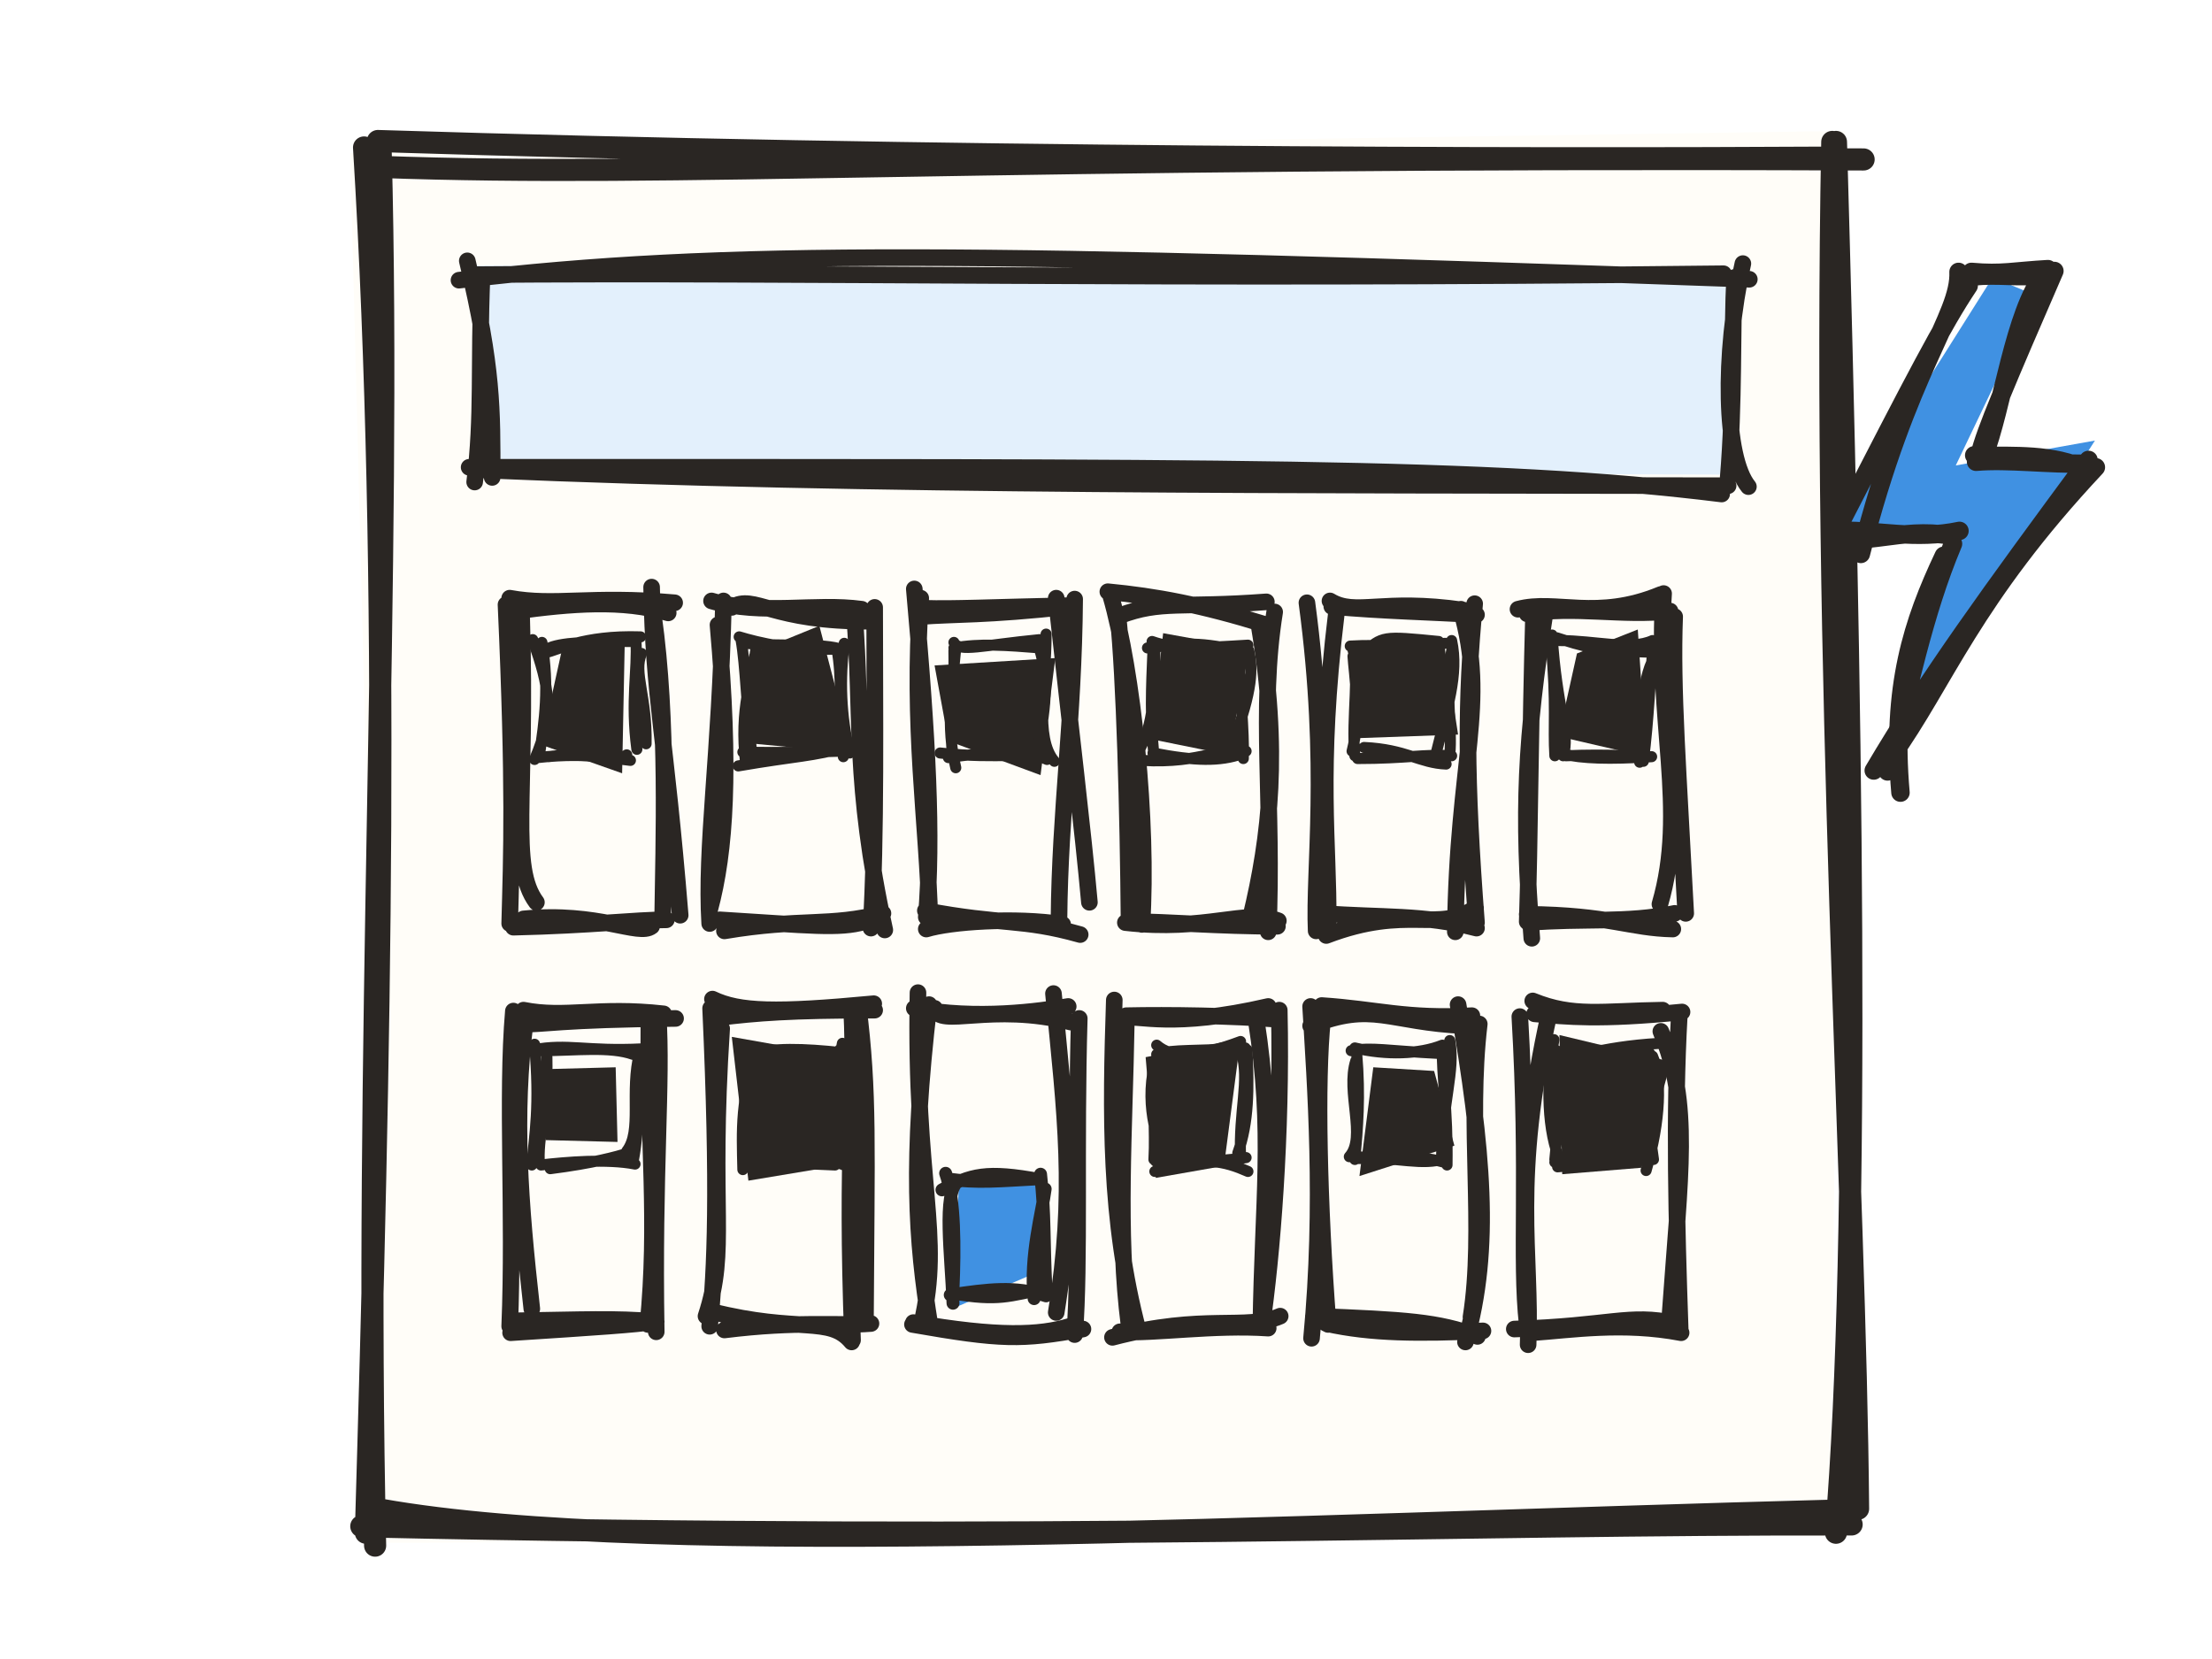
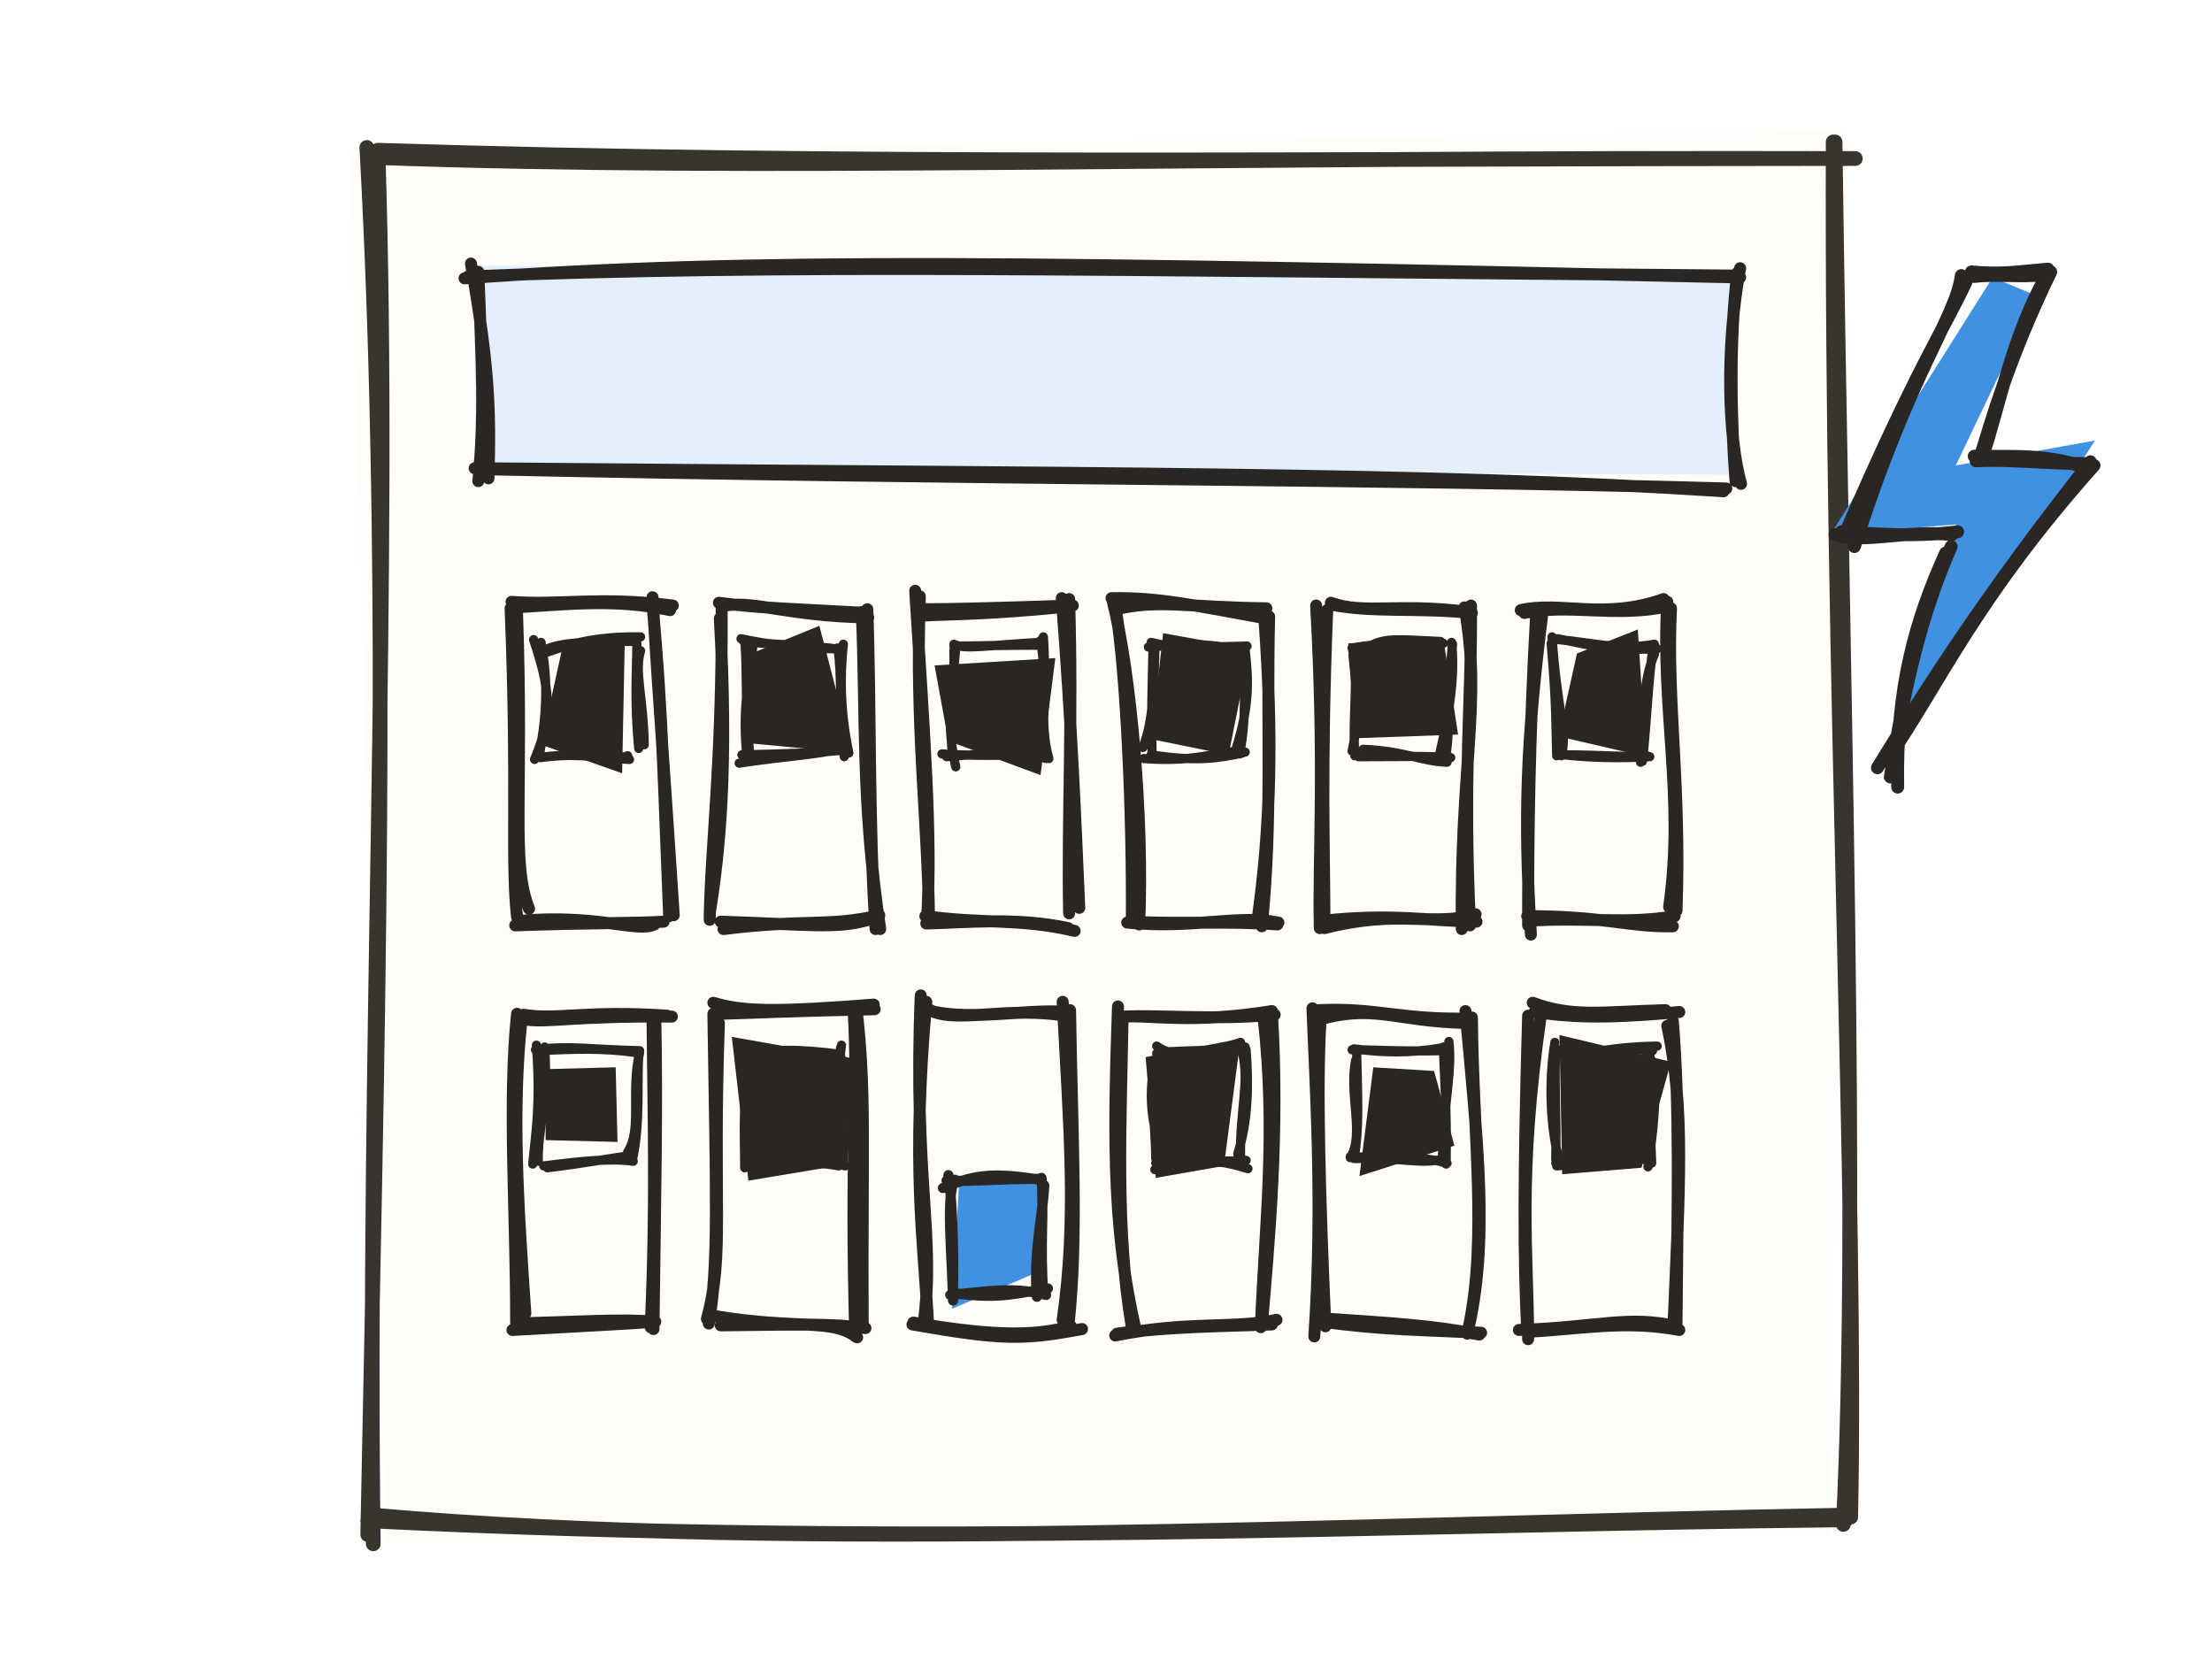
<svg xmlns="http://www.w3.org/2000/svg" viewBox="0 0 240 180" fill="none" stroke-linecap="round" stroke-linejoin="round">
  <path d="M38 16.6 L200.2 14.2 L198.6 166.6 L41.9 167.4" stroke="none" fill="#fffdf8" />
-   <path d="M41 18.1 C73.9 19.3, 104.8 16.9, 202.2 17.3 M41 15.3 C101.1 17.2, 165 17.3, 199.6 17.1 M198.8 15.4 C197.7 73.5, 201.3 128, 201.6 163.7 M199.2 15.4 C200.9 75.1, 201.9 133.8, 199.2 166.3 M199.1 163.9 C138.4 165.5, 71.7 169.2, 41.3 163.8 M200.9 165.4 C157.4 165.3, 116 167.3, 39.2 165.6 M40.7 167.7 C39.5 114.6, 42.5 61.7, 41.3 16.3 M39.7 166.3 C41.2 115, 42.4 63.3, 39.5 16" stroke="#2a2623" stroke-width="2.4" />
+   <path d="M41 17.1 C83.4 18.6, 125.9 17, 201.3 17.2 M41 16.3 C91.6 17.9, 143.9 17.2, 200.5 17.2 M198.9 15.4 C198.7 74, 201.5 129.9, 200.8 164.6 M199.1 15.4 C199.9 74.6, 201.7 131.9, 200 165.4 M199.7 164.4 C145.1 165.4, 87.2 168.5, 40.6 164.4 M200.3 164.9 C150.8 165.4, 100.5 168, 39.9 165 M40.5 167.5 C39.8 114.7, 42.5 62, 41 16.3 M39.9 166.5 C40.9 114.9, 42.4 63, 39.8 16" stroke="#3a342e" stroke-width="1.6" />
  <path d="M51.4 28.8 L187.7 30 L188.1 51.5 L51.6 51" stroke="none" fill="#e3f0fc" />
-   <path d="M49.8 30.4 C78.6 27, 105.7 27.3, 189.8 30.3 M51.4 29.8 C88 29.5, 125.1 30.4, 187 29.7 M189.1 28.6 C186.9 38.6, 187.1 49.6, 189.7 52.8 M188.2 30.1 C187.9 35.9, 188.2 43.5, 187.5 51.9 M186.8 53.6 C161.9 50.5, 132.3 50.7, 50.9 50.7 M187.5 52.7 C141.9 52.6, 94.4 52.8, 52.6 51 M53.4 51.8 C53.4 44.4, 53.5 40, 50.7 28.3 M51.5 52.3 C52.4 45, 51.9 40.1, 52.3 29.8 M55.3 64.9 C60.2 65.8, 64 64.6, 73.2 65.4 M56 66.3 C61.9 65.5, 67.6 65, 72.5 66.5 M70.7 63.7 C70.9 75.8, 72.2 79.6, 73.8 99.3 M70.9 66.8 C72.5 78.1, 72 91.6, 71.9 99.4 M70.7 100.5 C69.3 101.6, 64.9 98.9, 56.8 99.7 M72.3 99.8 C68.9 99.8, 64.3 100.4, 55.7 100.6 M58.2 97.9 C55.3 94, 57.2 86.7, 56.6 67 M55.3 100.2 C55.5 92.7, 55.8 85.6, 54.9 65.6" stroke="#2a2623" stroke-width="1.8" />
+   <path d="M50.4 30.2 C81.9 27.9, 112.5 28.4, 188.8 30.1 M50.8 30 C84.7 28.6, 118.3 29.3, 188 29.9 M188.8 29.1 C187.2 37.7, 187.5 47.5, 188.9 52.5 M188.5 29.6 C187.6 36.8, 187.8 45.6, 188.3 52.2 M187 53.3 C154.9 51.2, 119 51.4, 51.5 50.8 M187.3 53 C148.9 51.9, 107.7 52.1, 52 50.9 M53 51.9 C53.2 44.5, 53.1 40, 51.1 28.6 M51.9 52.2 C52.6 44.9, 52.3 40.1, 51.9 29.5 M55.5 65.3 C60.7 65.7, 65 64.7, 73 65.7 M55.8 65.9 C61.4 65.6, 66.6 64.9, 72.7 66.2 M70.8 64.8 C71.5 76.6, 72.1 83.8, 73.1 99.3 M70.8 65.7 C71.9 77.3, 72.1 87.4, 72.6 99.4 M71 100.3 C69.2 101.2, 64.8 99.2, 56.6 99.9 M72 100 C69 100.2, 64.4 100.1, 55.9 100.4 M57.4 98.6 C55.4 93.6, 56.8 86.4, 56.1 66.6 M56.1 99.5 C55.4 93.1, 56.2 85.9, 55.4 66" stroke="#2a2623" stroke-width="1.3" />
  <path d="M61.1 69.9 L67.8 68.9 L67.5 83.9 L58.7 80.8" stroke="none" fill="#2a2623" />
-   <path d="M59.2 70.8 C60.4 70.6, 63.2 68.9, 69.5 69.1 M59.4 70.4 C60.7 69.7, 63.9 69.6, 69 69.6 M69.6 70.9 C68.7 73, 70.2 75.5, 70.1 80.7 M69 69.5 C69.2 72.7, 68.4 76, 69.1 81.3 M68 81.9 C66.9 82.7, 64.6 81.5, 58.3 82.2 M68.4 82.5 C66.1 82.2, 62.1 81.7, 59.5 82.1 M58 82.4 C60.2 77.3, 59.6 74.6, 57.8 69.4 M58.5 82.1 C59.1 78.1, 59.6 74.6, 58.8 69.7" stroke="#2a2623" stroke-width="1.2" />
-   <path d="M79.4 65.9 C81.9 64.4, 83.6 67.5, 94.6 67.4 M77.2 65.2 C82.7 66.8, 88.4 65.4, 93.5 66.1 M92.7 66.6 C93.6 77.7, 92.5 84.8, 96 100.9 M94.9 65.9 C94.9 77, 95.1 90.9, 94.5 100.7 M95.8 99.1 C90 100.6, 86.9 99.6, 78.6 101 M93.8 100 C91.1 100.8, 87.8 100.4, 78.1 99.8 M77 98.7 C78.7 92.4, 79.3 83.6, 77.9 67.8 M77 100.2 C76.5 91.9, 78.1 82.3, 78.5 65.2" stroke="#2a2623" stroke-width="1.8" />
+   <path d="M59.2 70.8 C60.4 70.5, 63.3 69, 69.5 69.1 M59.4 70.4 C60.7 69.8, 63.8 69.5, 69 69.6 M69.5 70.6 C68.8 72.9, 69.8 75.6, 69.9 80.8 M69.1 69.8 C69.1 72.8, 68.8 75.9, 69.3 81.2 M68.1 82 C66.7 82.6, 64 81.5, 58.6 82.2 M68.3 82.4 C66.3 82.3, 62.7 81.7, 59.2 82.1 M58 82.4 C60.1 77.4, 59.6 74.6, 57.9 69.4 M58.5 82.1 C59.2 78, 59.6 74.6, 58.7 69.7" stroke="#2a2623" stroke-width="1" />
+   <path d="M78.6 65.7 C82.2 65.2, 85.2 66.8, 94.2 67 M78 65.4 C82.4 66, 86.8 66.1, 93.9 66.5 M93.5 66.4 C94 77.5, 93.4 86.9, 95.5 100.8 M94.1 66.1 C94.5 77.2, 94.2 88.8, 95 100.8 M95.4 99.3 C90.2 100.6, 87.1 99.7, 78.5 100.8 M94.2 99.8 C90.9 100.8, 87.6 100.3, 78.2 100 M77 99.1 C78.1 92.3, 79 83.2, 78.1 67.1 M77 99.8 C77.1 92, 78.4 82.7, 78.3 65.9" stroke="#2a2623" stroke-width="1.3" />
  <path d="M81.3 71 L88.9 67.9 L92.5 81.7 L80.8 80.6" stroke="none" fill="#2a2623" />
-   <path d="M80.2 69.1 C82.2 69.7, 86.1 70.7, 91.2 70.4 M80.9 69.8 C85.1 70.2, 89.1 69.7, 91.5 70.5 M91.6 69.8 C91.1 73.6, 91.2 77.7, 92.2 81.7 M90.8 70.4 C91.4 73.6, 91 76, 91.5 82.1 M92 81 C88.1 82.1, 86.5 82, 80.1 83.1 M91.3 81.5 C88.2 81.6, 85 81.7, 80.6 81.6 M80.9 82.8 C80.2 76.8, 81.6 73.7, 82.1 69.9 M81.6 82.1 C81 76.8, 80.9 72.2, 80.4 69.4" stroke="#2a2623" stroke-width="1.2" />
-   <path d="M99.8 66.9 C103.6 66.6, 106.9 66.8, 116 65.8 M100.3 66 C103.4 66.1, 107.3 65.9, 116.4 65.7 M114.6 64.9 C116.2 79.5, 117.5 90.1, 118.2 97.9 M116.6 65 C116.5 78.1, 115 88, 114.9 99.7 M117.2 101.4 C110.8 99.6, 108.8 100.4, 100.4 98.8 M115.3 100.3 C110.1 99.5, 103.1 100, 100.5 100.8 M100.5 99.5 C101.2 90.7, 100.7 80.5, 99.2 63.9 M100.9 100.1 C100.6 88.8, 98.9 79, 99.9 64.9" stroke="#2a2623" stroke-width="1.8" />
+   <path d="M80.4 69.3 C83.1 69.9, 87 70.4, 91.3 70.4 M80.7 69.6 C84.2 70, 88.2 70, 91.4 70.5 M91.5 69.9 C91.1 73.6, 91.2 77.5, 92.1 81.7 M90.9 70.3 C91.4 73.6, 91 76.2, 91.6 82.1 M91.9 81.1 C88.1 82, 86.2 81.9, 80.2 82.8 M91.4 81.4 C88.2 81.7, 85.3 81.8, 80.5 81.9 M81.1 82.6 C80.4 76.8, 81.4 73.4, 81.7 69.8 M81.4 82.3 C80.8 76.8, 81.1 72.5, 80.8 69.5" stroke="#2a2623" stroke-width="1" />
+   <path d="M99.8 66.8 C103.6 66.6, 106.9 66.7, 116 65.8 M100.3 66.1 C103.4 66.1, 107.3 66, 116.4 65.7 M115.2 64.9 C116.3 79.1, 116.7 89.4, 117.1 98.5 M116 65 C116.4 78.5, 115.8 88.7, 116 99.1 M116.6 101 C110.6 99.6, 107 100.3, 100.4 99.4 M115.9 100.7 C110.3 99.5, 104.9 100.1, 100.5 100.2 M100.6 99.6 C101.1 90.3, 100.3 80.2, 99.3 64.1 M100.8 100 C100.7 89.2, 99.3 79.3, 99.8 64.7" stroke="#2a2623" stroke-width="1.3" />
  <path d="M101.4 72.2 L114.5 71.4 L112.9 84.1 L102.9 80.4" stroke="none" fill="#2a2623" />
-   <path d="M103.5 69.7 C104 70.8, 106.6 70, 112.8 69.4 M103.5 70.3 C106.3 69.8, 109.2 70, 112.9 70.3 M113.5 68.8 C113.5 74.3, 112.2 80, 114.4 82.6 M112.6 69.8 C113.7 73.1, 113.7 75.9, 112.5 81.6 M113.6 82.4 C111.7 81.5, 108.5 82.4, 102 81.7 M113 81.7 C110.3 82, 107.9 81.4, 102.9 82.2 M103.7 83.3 C102.6 78.7, 103.3 74.8, 103.7 70.3 M103.4 82.1 C102.9 79.1, 103.6 76, 103.5 70.6" stroke="#2a2623" stroke-width="1.2" />
-   <path d="M120.2 64.2 C125.4 64.7, 130.3 65.6, 137.4 67.8 M121.5 66.8 C126 65.1, 128.1 66, 137.4 65.3 M136.6 67.8 C138.9 81.4, 137.8 90.8, 135.7 99.5 M138.3 66.4 C136.6 77, 138.2 87.3, 137.6 101.1 M138.7 99.9 C135.2 98.6, 130.8 101.1, 122.1 100.1 M138.6 100.5 C132.2 100.5, 126.5 100, 122.9 100 M123.9 100.3 C124.6 89.1, 122.9 72.8, 120.5 64.6 M122.5 100.1 C122.4 88, 122 73.5, 121.3 66.8" stroke="#2a2623" stroke-width="1.8" />
+   <path d="M103.5 69.9 C104.6 70.5, 107.3 70, 112.8 69.7 M103.5 70.1 C105.7 70.1, 108.5 70, 112.9 70 M113.2 69.1 C113.6 73.9, 112.7 78.6, 113.8 82.3 M112.9 69.5 C113.6 73.5, 113.2 77.3, 113.1 81.9 M113.5 82.3 C111.4 81.6, 108.4 82.2, 102.2 81.8 M113.1 81.8 C110.6 81.9, 108 81.6, 102.7 82.1 M103.7 83.2 C102.6 78.7, 103.3 74.9, 103.7 70.3 M103.4 82.2 C102.9 79.1, 103.6 75.9, 103.5 70.6" stroke="#2a2623" stroke-width="1" />
+   <path d="M120.6 64.9 C125.6 64.8, 129.7 65.7, 137.4 67.1 M121.1 66.1 C125.8 65, 128.7 65.9, 137.4 66 M137.2 67.3 C138.1 79.9, 137.9 89.6, 136.4 100.1 M137.7 66.9 C137.4 78.5, 138.1 88.5, 136.9 100.5 M138.7 100.1 C134.3 99.2, 129.5 100.8, 122.3 100.1 M138.6 100.3 C133.1 99.9, 127.8 100.3, 122.7 100 M123.6 100.3 C124.1 88.8, 122.7 73, 120.7 65.1 M122.8 100.1 C122.9 88.3, 122.2 73.3, 121.1 66.3" stroke="#2a2623" stroke-width="1.3" />
  <path d="M126.2 68.7 L135.6 70.4 L133.3 81.9 L124.9 80.2" stroke="none" fill="#2a2623" />
-   <path d="M124.5 70.3 C128.2 69.9, 129.4 69.5, 134.5 70.6 M125 69.6 C127.5 70.5, 130.4 70.3, 135.4 70 M135.5 70.6 C135.9 72.5, 136 74.7, 133.7 80.8 M134.4 70.7 C134.5 74.9, 135 79.3, 134.9 82.3 M135.2 81.5 C132.9 80.8, 130.5 82.9, 123.9 82.5 M134.7 81.8 C132.4 82.6, 129.7 82.6, 125.1 81.7 M123.8 81 C125.3 78.2, 125.3 73.9, 125.3 70.8 M125.2 82 C124.8 77.8, 124.9 75, 125.1 70.4" stroke="#2a2623" stroke-width="1.2" />
-   <path d="M144.3 65.2 C147.1 66.9, 149.9 64.9, 158.8 66.2 M144.5 65.8 C150 66.3, 155.3 66.4, 160.2 66.7 M158.5 66.1 C161.5 76.4, 158.1 82.5, 157.9 101.1 M160 65.5 C159 75.8, 159 84.4, 160.2 100.1 M160.1 98.5 C156 101.3, 152.8 98.1, 143.9 101.5 M160.2 100.7 C154.4 99.2, 150 99.6, 143.4 99.1 M142.8 101 C142.5 94.3, 144.2 83.3, 141.8 65.4 M144.1 100 C144.2 91.6, 142.9 83.8, 145 66.5" stroke="#2a2623" stroke-width="1.8" />
+   <path d="M124.6 70.2 C128.1 70, 129.6 69.6, 134.6 70.5 M124.9 69.7 C127.6 70.4, 130.2 70.2, 135.3 70.1 M135.1 70.6 C135.4 73.3, 135.7 76.3, 134.1 81.3 M134.8 70.7 C135 74.1, 135.3 77.7, 134.5 81.8 M135.1 81.6 C132.8 81.2, 130.3 82.8, 124.1 82.3 M134.8 81.7 C132.5 82.2, 129.9 82.7, 124.9 81.9 M124 81.1 C125.2 78.1, 125.2 74.1, 125.3 70.7 M125 81.9 C124.9 77.9, 125 74.8, 125.1 70.5" stroke="#2a2623" stroke-width="1" />
+   <path d="M144.4 65.4 C148 66.7, 151.7 65.4, 159.3 66.4 M144.4 65.6 C149.1 66.5, 153.5 65.9, 159.7 66.5 M158.9 65.9 C160.8 76.2, 158.4 83, 158.6 100.8 M159.6 65.7 C159.7 76, 158.7 83.9, 159.5 100.4 M160.1 99.2 C155.5 100.6, 151.9 98.6, 143.7 100.7 M160.2 100 C154.9 99.9, 150.9 99.1, 143.6 99.9 M143.2 100.7 C143 93.5, 143.8 83.5, 142.8 65.7 M143.7 100.3 C143.7 92.4, 143.3 83.6, 144 66.2" stroke="#2a2623" stroke-width="1.3" />
  <path d="M146.3 69.8 L156.6 69.3 L158.2 79.7 L147 80.1" stroke="none" fill="#2a2623" />
-   <path d="M147.9 70.9 C150 69, 150 69, 156.1 69.6 M146.5 70.1 C149.9 69.9, 151.7 70.3, 156.8 69.8 M157.5 69.5 C158.3 73.2, 157 76.9, 155.8 81.8 M157.6 70.1 C156.7 74.4, 157.6 79.3, 157.3 81.8 M156.9 82.9 C154.1 82.8, 152.5 81.3, 148 81.1 M157.5 82 C154.5 81.8, 152.6 82.3, 147.3 82.3 M146.7 81.5 C147.7 77.7, 146.9 73, 146.8 71.2 M147 82 C146.6 77.8, 147.6 72.7, 146.7 70.2" stroke="#2a2623" stroke-width="1.2" />
-   <path d="M164.7 66.1 C168.8 65, 173.2 67.4, 180.2 64.5 M165.7 66.6 C170.7 65.7, 176.1 66.9, 181.2 66.3 M180.5 64.4 C179.6 78.3, 183.1 87.8, 180.1 98.1 M181.7 66.9 C181.4 74.7, 182.1 83.7, 182.9 99.1 M181.5 100.8 C176.8 100.7, 174.7 99.3, 165.7 99.2 M181.7 99.1 C176.5 100.2, 171.7 99.6, 165.8 100.1 M166.2 101.8 C165.1 88, 165.5 80.2, 167.7 66.1 M165.7 100 C166 90.8, 166 80.5, 166.4 66.1" stroke="#2a2623" stroke-width="1.8" />
+   <path d="M147.6 70.7 C150 69.2, 150.4 69.3, 156.3 69.6 M146.8 70.3 C149.9 69.7, 151.3 70, 156.6 69.8 M157.5 69.7 C157.9 73.5, 157.2 77.6, 156.2 81.8 M157.6 69.9 C157.1 74.1, 157.4 78.6, 156.9 81.8 M157 82.7 C154.2 82.6, 152.5 81.5, 147.9 81.3 M157.4 82.2 C154.4 82, 152.6 82.1, 147.4 82.1 M146.7 81.5 C147.6 77.7, 147 73, 146.8 71.1 M147 82 C146.7 77.8, 147.5 72.7, 146.7 70.3" stroke="#2a2623" stroke-width="1" />
+   <path d="M165 66.2 C169.3 65.2, 174 67.3, 180.5 65 M165.4 66.5 C170.2 65.5, 175.3 67, 180.9 65.8 M180.9 65.3 C180.2 77, 182.8 86.4, 181.1 98.4 M181.3 66 C180.8 76, 182.4 85.1, 181.9 98.8 M181.5 100.5 C176.7 100.6, 174.1 99.4, 165.7 99.4 M181.7 99.4 C176.6 100.3, 172.3 99.5, 165.8 99.9 M166.1 101.4 C165.3 88.6, 165.6 80.3, 167.4 66.1 M165.8 100.4 C165.8 90.2, 165.9 80.4, 166.7 66.1" stroke="#2a2623" stroke-width="1.3" />
  <path d="M171.1 70.9 L177.7 68.3 L178.6 82.1 L169.1 79.9" stroke="none" fill="#2a2623" />
-   <path d="M168.9 69.2 C171.8 70.1, 172.8 70.6, 180 70.8 M169.2 69.5 C173.1 69.5, 176.9 70.6, 179.3 69.5 M179.5 71.3 C178 73.8, 178 79.2, 177.9 82.7 M179.4 69.6 C179 73.9, 178.9 77.9, 178.3 82.6 M178.5 82 C177.7 82.1, 174.5 81.8, 169.9 82 M179.2 82.1 C174.6 82.4, 171.6 82.3, 169.6 81.8 M169.6 82 C170.4 79.6, 168.9 76.9, 168.4 68.9 M168.7 82 C168.5 78.8, 168.9 76.5, 168.3 70" stroke="#2a2623" stroke-width="1.2" />
-   <path d="M56.9 111.1 C58.5 111.2, 60.9 110.6, 73.3 110.5 M56.8 109.6 C61.3 110.5, 64.9 109.2, 72 110 M70.4 111.3 C70.3 124.2, 71.4 132.5, 70.3 143.7 M71.4 110 C71.9 117.5, 70.9 127, 71.2 144.5 M70.9 143.4 C69.2 143.7, 64.7 144, 55.4 144.6 M71.2 143.4 C66.7 143, 63.1 143.2, 56.2 143.3 M57.7 142 C56.4 130.4, 55.7 121.1, 57 110.8 M55.3 143.9 C55.8 131.7, 54.9 119, 55.7 109.7" stroke="#2a2623" stroke-width="1.8" />
+   <path d="M169 69.3 C172.2 69.9, 174.1 70.6, 179.8 70.4 M169.1 69.4 C172.7 69.7, 175.6 70.6, 179.5 69.9 M179.5 71 C178.2 73.8, 178.2 78.9, 178 82.7 M179.4 69.9 C178.8 73.9, 178.7 78.2, 178.2 82.6 M178.7 82 C176.8 82.2, 173.6 81.9, 169.8 81.9 M179 82.1 C175.5 82.3, 172.5 82.2, 169.7 81.9 M169.4 82 C170.1 79.5, 168.9 76.8, 168.4 69.1 M168.9 82 C168.8 78.9, 168.9 76.6, 168.3 69.8" stroke="#2a2623" stroke-width="1" />
+   <path d="M56.9 110.6 C59.4 111, 62.2 110.2, 72.9 110.3 M56.8 110.1 C60.4 110.7, 63.6 109.6, 72.4 110.2 M70.8 110.8 C70.9 121.9, 71.2 130.6, 70.6 144 M71.1 110.5 C71.3 119.8, 71.1 128.9, 70.9 144.2 M71 143.4 C68.7 143.6, 64.4 143.8, 55.6 144.3 M71.1 143.4 C67.2 143.1, 63.4 143.4, 56 143.6 M57 142.5 C56.2 130.8, 55.5 120.5, 56.6 110.5 M56 143.4 C56 131.3, 55.1 119.6, 56.1 110" stroke="#2a2623" stroke-width="1.3" />
  <path d="M59.2 116 L66.8 115.8 L67 123.9 L59.2 123.7" stroke="none" fill="#2a2623" />
-   <path d="M57.9 113.9 C61.6 113.2, 63.6 114.1, 69.7 113.8 M58.7 114 C62.4 114, 66.2 113.5, 68.7 114.4 M69.4 114.2 C68.3 118.5, 69.7 122.7, 68 124.9 M69.3 114.4 C69.2 117.4, 69.5 121.8, 68.7 126 M68.2 125.1 C66.9 125.5, 64.4 126.2, 59.7 126.8 M68.9 126.3 C65.9 125.7, 61.3 126.1, 58.7 126.4 M57.7 126.4 C58 123.1, 58.6 120, 58 113.3 M58.5 125.9 C58.4 122.8, 59.6 119.5, 59.3 113.7" stroke="#2a2623" stroke-width="1.2" />
-   <path d="M77.3 108.4 C80.2 109.8, 84.2 109.9, 94.8 108.9 M78 110.4 C82.1 109.9, 85.7 109.6, 94.9 109.6 M92.4 109.5 C92.9 119.2, 91.7 124.1, 92.5 145.4 M93.1 109.1 C94.3 118.6, 94 124.1, 93.9 143.5 M92.4 145.6 C90 142.7, 86.7 144.7, 77.2 142.3 M94.5 143.6 C90.7 143.9, 86.6 143.3, 78.6 144.3 M76.6 142.8 C79 135.5, 77 131.6, 78.3 111.6 M77 143.9 C77.6 137.7, 78 129.3, 77.1 109.4" stroke="#2a2623" stroke-width="1.8" />
+   <path d="M58.1 113.9 C61.8 113.4, 64.3 113.9, 69.4 114 M58.5 114 C62.2 113.8, 65.5 113.7, 69 114.2 M69.4 114.2 C68.4 118.4, 69.7 122.6, 68.1 125 M69.3 114.4 C69.1 117.5, 69.5 121.9, 68.6 125.9 M68.4 125.4 C66.6 125.6, 63.5 126.2, 59.4 126.7 M68.7 126 C66.2 125.6, 62.2 126.1, 59 126.5 M57.8 126.3 C58.1 123.1, 58.7 119.9, 58.2 113.4 M58.4 126 C58.3 122.8, 59.5 119.6, 59.1 113.6" stroke="#2a2623" stroke-width="1" />
+   <path d="M77.4 108.8 C80.6 109.8, 84.5 109.8, 94.8 109 M77.9 110 C81.7 109.9, 85.4 109.7, 94.9 109.5 M92.6 109.4 C93.2 119.1, 92.2 124.1, 92.8 145 M92.9 109.2 C94 118.7, 93.5 124.1, 93.6 143.9 M93 145.1 C90.2 143, 86.7 144.3, 77.6 142.8 M93.9 144.1 C90.5 143.6, 86.6 143.7, 78.2 143.8 M76.7 143.1 C78.6 136.1, 77.3 130.9, 78 111 M76.9 143.6 C78 137.1, 77.7 130, 77.4 110" stroke="#2a2623" stroke-width="1.3" />
  <path d="M79.4 112.5 L92.4 114.8 L92 126.3 L81.2 128.1" stroke="none" fill="#2a2623" />
-   <path d="M81.2 114.5 C83.4 114.5, 84.1 113.7, 91.3 115.1 M81.3 114.5 C83.6 113.6, 87.4 113.8, 91.2 114.2 M91.4 113.2 C90.7 116.7, 90.7 120.1, 90.1 125.9 M91.1 113.9 C91.1 118.3, 90.5 121.8, 91.1 125.4 M92.1 126.6 C88.1 124.9, 86.4 126.7, 81.6 125.4 M90.6 126.4 C88 126.3, 84.3 126.1, 80.9 125.9 M80.6 126.9 C80.5 122.6, 80.3 119.1, 82.3 113.8 M81.6 125.9 C81.7 121.4, 80.9 118.5, 81 113.5" stroke="#2a2623" stroke-width="1.2" />
-   <path d="M101.4 109.4 C101.9 111.6, 107.5 108.7, 116.2 110.9 M99.2 109.4 C106 110.7, 112.9 109.7, 115.9 109.2 M114.3 107.8 C115.6 121.1, 116.7 129.4, 114.6 142.4 M117.1 110.5 C116.7 124.3, 117.2 137, 116.6 144.8 M117.5 144.2 C110.8 145.4, 108.7 145.4, 99 143.7 M116.1 143.9 C112.8 144.9, 108.3 145.1, 99.1 143.5 M100 143.6 C102.3 133.9, 99.2 128.5, 99.6 107.7 M100.9 143.8 C99.4 134.5, 98.8 126.1, 100.8 109" stroke="#2a2623" stroke-width="1.8" />
+   <path d="M81.2 114.5 C83.4 114.3, 84.8 113.7, 91.3 114.9 M81.3 114.5 C83.6 113.8, 86.7 113.8, 91.2 114.4 M91.3 113.4 C90.8 117.1, 90.7 120.5, 90.3 125.8 M91.2 113.7 C91 117.9, 90.5 121.4, 90.9 125.5 M91.7 126.5 C88.1 125.3, 85.9 126.5, 81.4 125.5 M91 126.5 C88 125.9, 84.8 126.3, 81.1 125.8 M80.8 126.7 C80.8 122.3, 80.4 119, 82 113.7 M81.4 126.1 C81.4 121.7, 80.8 118.6, 81.3 113.6" stroke="#2a2623" stroke-width="1" />
+   <path d="M100.6 109.4 C103.3 111.3, 109.4 109, 116.1 110.3 M100 109.4 C104.6 111, 111 109.4, 116 109.8 M115.3 108.7 C116 122.2, 116.9 132.1, 115.3 143.2 M116.1 109.6 C116.3 123.2, 117 134.3, 115.9 144 M117.4 144.2 C111 145.4, 108.7 145.4, 99 143.7 M116.2 143.9 C112.6 144.9, 108.3 145.1, 99.1 143.5 M100.2 143.7 C101.5 134.1, 99.1 127.9, 99.9 108 M100.7 143.7 C100.2 134.3, 98.9 126.7, 100.5 108.7" stroke="#2a2623" stroke-width="1.3" />
  <path d="M104.1 127.6 L113.5 127.7 L112.4 138.1 L103.3 142" stroke="none" fill="#4091e2" />
-   <path d="M102.2 129.1 C105.3 127.4, 107 126.9, 112.9 128 M102.8 127.9 C105.9 128.4, 108.7 128.1, 112.6 127.9 M113.4 129 C113.1 131.4, 111.7 136.3, 112.2 140.9 M112.9 127.4 C113.4 131.8, 113.2 134.4, 113.5 140.2 M113.7 139.7 C109.3 140.6, 108.4 141.1, 103.4 140.3 M113.5 140.6 C110.1 139.5, 107.2 139.9, 103.1 140.5 M103.4 141.4 C103.2 136.1, 102.3 129.5, 103.9 128.2 M103.4 139.9 C103.6 135.4, 103.6 130.1, 102.6 127.3" stroke="#2a2623" stroke-width="1.4" />
-   <path d="M121.8 110.4 C123.6 110.1, 127.2 111.6, 137.6 109.2 M122.2 110.2 C126.8 110.1, 133.7 110.2, 138.7 110.6 M136.3 110.7 C138.2 122.9, 137 130.1, 136.8 144 M138.8 109.6 C139.1 123.1, 138 136.4, 136.9 143.9 M138.9 142.8 C135.2 144.4, 130.6 142.5, 120.7 145.1 M137.6 144.1 C131.8 143.7, 125.3 144.7, 121.5 144.5 M123.5 144.4 C120.3 132.3, 120.5 120.8, 120.9 108.5 M122.5 143.8 C121.2 133.7, 122 122.8, 122.2 111" stroke="#2a2623" stroke-width="1.8" />
+   <path d="M102.3 128.9 C105.4 127.6, 107.3 127.1, 112.8 128 M102.7 128.1 C105.8 128.2, 108.4 127.9, 112.7 127.9 M113.3 128.6 C113.2 131.5, 112.1 135.8, 112.5 140.7 M113 127.8 C113.3 131.7, 112.8 134.9, 113.2 140.4 M113.7 139.8 C109.4 140.5, 108.2 140.9, 103.4 140.3 M113.5 140.5 C110 139.6, 107.4 140.1, 103.1 140.5 M103.4 141.1 C103.3 136, 102.6 129.6, 103.6 128 M103.4 140.2 C103.5 135.5, 103.3 130, 102.9 127.5" stroke="#2a2623" stroke-width="1.1" />
+   <path d="M121.9 110.3 C124.7 110.1, 129.4 111.1, 138 109.7 M122.1 110.3 C125.7 110.1, 131.5 110.7, 138.3 110.1 M137.1 110.4 C138.5 123, 137.3 132.1, 136.8 144 M138 109.9 C138.8 123, 137.7 134.4, 136.9 143.9 M138.5 143.2 C134 144.2, 128.8 143.3, 121 144.9 M138 143.7 C133 143.9, 127.1 143.9, 121.2 144.7 M123.2 144.2 C120.5 132.7, 120.9 121.3, 121.3 109.2 M122.8 144 C121 133.3, 121.6 122.3, 121.8 110.3" stroke="#2a2623" stroke-width="1.3" />
  <path d="M124.3 114.7 L134.6 112.7 L132.8 126.5 L125.4 127.8" stroke="none" fill="#2a2623" />
-   <path d="M125.5 113.4 C127.1 114.8, 129.8 114.8, 134.6 113 M125.5 114.4 C127.2 113.8, 129.9 114.1, 135.1 113.7 M135.3 113.9 C135.5 118, 135.5 121.8, 134.3 125.1 M134.7 114.2 C135.6 117.3, 134.4 120.4, 134.6 125.6 M135.4 127.1 C132.9 126, 130.4 125.3, 125.3 127.1 M135.2 125.6 C132.2 126.1, 129 125.9, 125.4 126 M126.3 125.1 C125.6 124, 124 119.4, 125.5 114.7 M125.2 125.8 C125.4 122.4, 124.9 120, 125.6 114.5" stroke="#2a2623" stroke-width="1.2" />
-   <path d="M142.2 111.3 C149 108.6, 150.5 110.9, 159 111.3 M143.4 109.1 C149.4 109.5, 152.6 110.6, 159.7 110.2 M158.2 109 C160.9 124.8, 161.9 135.4, 159 145.6 M160.5 111.1 C159.2 122, 161.1 133.4, 159.6 142.9 M160.3 145 C156 143.4, 152.6 143.2, 142.5 142.8 M160.9 144.4 C154 144.7, 148.8 144.7, 143.9 143.6 M142.3 145.2 C143.7 130.6, 142.7 117.7, 142.2 109.2 M144.1 143.7 C143.1 130.6, 142.8 117.2, 143.5 110.6" stroke="#2a2623" stroke-width="1.8" />
+   <path d="M125.5 113.5 C127.1 114.7, 129.8 114.7, 134.6 113.1 M125.5 114.3 C127.2 113.9, 129.9 114.2, 135.1 113.6 M135.2 113.9 C135.5 117.9, 135.4 121.6, 134.3 125.2 M134.8 114.2 C135.6 117.4, 134.5 120.6, 134.6 125.5 M135.4 126.8 C132.8 126, 130.1 125.4, 125.3 126.9 M135.2 125.9 C132.3 126.1, 129.3 125.8, 125.4 126.2 M126.1 125.2 C125.6 123.7, 124.1 119.5, 125.5 114.7 M125.4 125.7 C125.4 122.7, 124.8 119.9, 125.6 114.5" stroke="#2a2623" stroke-width="1" />
+   <path d="M142.5 110.8 C149.1 108.8, 151 110.8, 159.2 111 M143.1 109.6 C149.3 109.3, 152.1 110.7, 159.5 110.5 M159 109.7 C160.3 123.9, 161.6 134.7, 159.2 144.7 M159.7 110.4 C159.8 122.9, 161.4 134.1, 159.4 143.8 M160.5 144.8 C155.4 143.8, 151.5 143.6, 142.9 143 M160.7 144.6 C154.6 144.3, 149.9 144.3, 143.5 143.4 M142.6 145 C143.6 130.6, 142.7 117.6, 142.4 109.4 M143.8 143.9 C143.2 130.6, 142.8 117.3, 143.3 110.4" stroke="#2a2623" stroke-width="1.3" />
  <path d="M149 115.8 L155.6 116.2 L157.8 124.3 L147.5 127.6" stroke="none" fill="#2a2623" />
-   <path d="M146.6 114 C148.9 113.6, 150.3 114, 156.2 114.3 M147 113.7 C150.4 114.5, 154 114.4, 156.5 113.4 M157.3 112.9 C157.9 116.3, 156.5 119.3, 156.4 126 M156.5 113.7 C156.4 116.7, 157.1 120.3, 157 126.4 M157 126.2 C154.1 125.3, 152.4 125.7, 147.1 125.7 M156.8 125.7 C154.3 126.5, 151.9 125.6, 146.5 125.5 M146.4 125.5 C148.3 123.4, 146 118.5, 147.1 115.1 M147 125.8 C147.3 122.4, 147.6 119, 147.2 114.3" stroke="#2a2623" stroke-width="1.2" />
-   <path d="M166.3 108.6 C170.7 110.4, 173.8 109.7, 180.4 109.6 M166.5 110 C170.1 110.3, 173.4 110.7, 182.5 109.8 M180.2 111.9 C183.5 119.8, 182.3 127.1, 181.2 142.6 M182.2 110.2 C181.6 120.8, 181.9 132.7, 182.3 144.2 M181.7 143.6 C176.8 142.5, 174.6 143.9, 164.3 144.2 M182.4 144.6 C176.1 143.4, 170.5 144.3, 166.2 144.6 M165.8 145.9 C166.2 135.8, 164 128.2, 168.1 109.9 M165.7 143.7 C164.9 136.6, 165.9 127.6, 164.9 110.3" stroke="#2a2623" stroke-width="1.8" />
+   <path d="M146.7 113.9 C149.3 113.9, 151.4 114.1, 156.3 114 M146.9 113.8 C150 114.2, 152.9 114.3, 156.4 113.7 M157.2 113 C157.6 116.4, 156.6 119.5, 156.5 126.1 M156.6 113.6 C156.7 116.6, 157 120.1, 156.9 126.3 M157 126.2 C154.1 125.4, 152.4 125.7, 147.1 125.7 M156.8 125.7 C154.3 126.4, 151.9 125.6, 146.5 125.5 M146.5 125.6 C148.1 123.2, 146.3 118.6, 147.1 115 M146.9 125.7 C147.5 122.6, 147.3 118.9, 147.2 114.4" stroke="#2a2623" stroke-width="1" />
+   <path d="M166.3 108.8 C170.6 110.4, 173.7 109.8, 180.7 109.6 M166.5 109.8 C170.2 110.3, 173.5 110.6, 182.2 109.8 M180.9 111.3 C182.8 120.1, 182.2 129, 181.6 143.2 M181.5 110.8 C182.3 120.5, 182 130.8, 181.9 143.6 M181.9 143.9 C176.6 142.7, 173.5 144, 164.8 144.3 M182.2 144.3 C176.3 143.2, 171.6 144.2, 165.7 144.5 M165.8 145.3 C165.8 136, 164.6 128, 167.2 110 M165.7 144.3 C165.3 136.4, 165.3 127.8, 165.8 110.2" stroke="#2a2623" stroke-width="1.3" />
  <path d="M169.2 112.3 L181.3 115.2 L178.1 126.7 L169.5 127.4" stroke="none" fill="#2a2623" />
-   <path d="M169.9 114.6 C170.7 115, 173.2 113.6, 180.1 113.2 M168.5 114.2 C172.8 114.1, 175.3 113.6, 179 114.3 M179.3 114.6 C180.3 116.9, 180.2 121.5, 178.6 127 M178.4 114.5 C178.7 116.2, 178.4 118.9, 179.4 125.8 M178.6 125.3 C175.3 125, 172 126.4, 169 126.6 M178.5 125.9 C176.4 125.9, 174.8 125.6, 168.7 126.1 M169.3 126 C167.9 122.9, 167.7 117.6, 168.6 112.8 M168.7 125.8 C169.2 121, 168.9 116.6, 168.9 114" stroke="#2a2623" stroke-width="1.2" />
+   <path d="M169.5 114.5 C171.3 114.7, 173.8 113.6, 179.8 113.5 M168.9 114.3 C172.2 114.4, 174.7 113.6, 179.3 114 M179 114.6 C179.8 116.7, 179.7 120.7, 178.8 126.6 M178.7 114.5 C179.2 116.4, 178.9 119.7, 179.2 126.2 M178.6 125.4 C175.6 125.2, 172.7 126.2, 168.9 126.5 M178.5 125.8 C176.1 125.7, 174.1 125.8, 168.8 126.2 M169.2 126 C168.2 122.4, 168 117.4, 168.7 113.1 M168.8 125.8 C168.9 121.5, 168.6 116.8, 168.8 113.7" stroke="#2a2623" stroke-width="1" />
  <path d="M216.2 30.1 L198.6 58 L212.2 56.9 L204.9 82.8 L227.3 47.8 L212.2 50.5 L221 32.1" stroke="none" fill="#4091e2" />
-   <path d="M212.5 29.5 C212.7 34.3, 207 40, 201.9 60.1 M213.6 31 C210.8 35.2, 208 40.6, 199.4 57.3 M198.9 58.1 C202.1 59.4, 206.1 57.2, 211.6 58.1 M200 57.6 C203.5 57.5, 207.9 58.6, 212.6 57.6 M210.9 60.3 C207.5 67.5, 205.2 74.5, 206.2 86 M211.9 59 C208.7 66.6, 207.1 74.8, 204.8 83.7 M205.2 82.1 C211 74, 214 65, 227.4 50.7 M203.3 83.6 C209.2 73.6, 215.9 64.4, 226.6 49.9 M225 50.4 C221.3 49.1, 216.6 49.6, 214.2 49.4 M226.5 50.3 C222.2 50.4, 217.9 49.8, 214.4 50.1 M215.2 49.6 C217.3 44.2, 218.5 33.9, 221.8 29.7 M214.8 49.3 C215.4 46.8, 217.6 41.6, 222.9 29.4 M222.2 29.2 C218.6 29.4, 217.2 29.8, 213.9 29.5 M221.7 29.8 C219.4 30.2, 216.6 29.7, 214.2 30" stroke="#2a2623" stroke-width="2" />
+   <path d="M212.8 29.9 C212.2 34.5, 207.3 40.2, 201.2 59.3 M213.3 30.6 C211.3 35, 207.7 40.4, 200.1 58.1 M199.1 58 C202.4 59, 206.5 57.5, 211.8 58 M199.8 57.7 C203.2 57.9, 207.5 58.3, 212.4 57.7 M211.1 60 C207.8 67.3, 205.7 74.6, 205.9 85.4 M211.7 59.3 C208.4 66.8, 206.6 74.7, 205.1 84.3 M204.8 82.4 C210.6 73.9, 214.4 64.9, 227.2 50.5 M203.7 83.3 C209.6 73.7, 215.5 64.5, 226.8 50.1 M225.2 50.4 C221.4 49.2, 216.7 49.6, 214.2 49.5 M226.3 50.3 C222.1 50.3, 217.8 49.8, 214.4 50 M215.1 49.5 C216.7 45.1, 218.2 36.5, 222.2 29.6 M214.9 49.4 C216 45.9, 217.9 39, 222.5 29.5 M222.2 29.2 C218.7 29.5, 217.2 29.8, 213.9 29.5 M221.7 29.8 C219.3 30.1, 216.6 29.7, 214.2 30" stroke="#2a2623" stroke-width="1.4" />
</svg>
